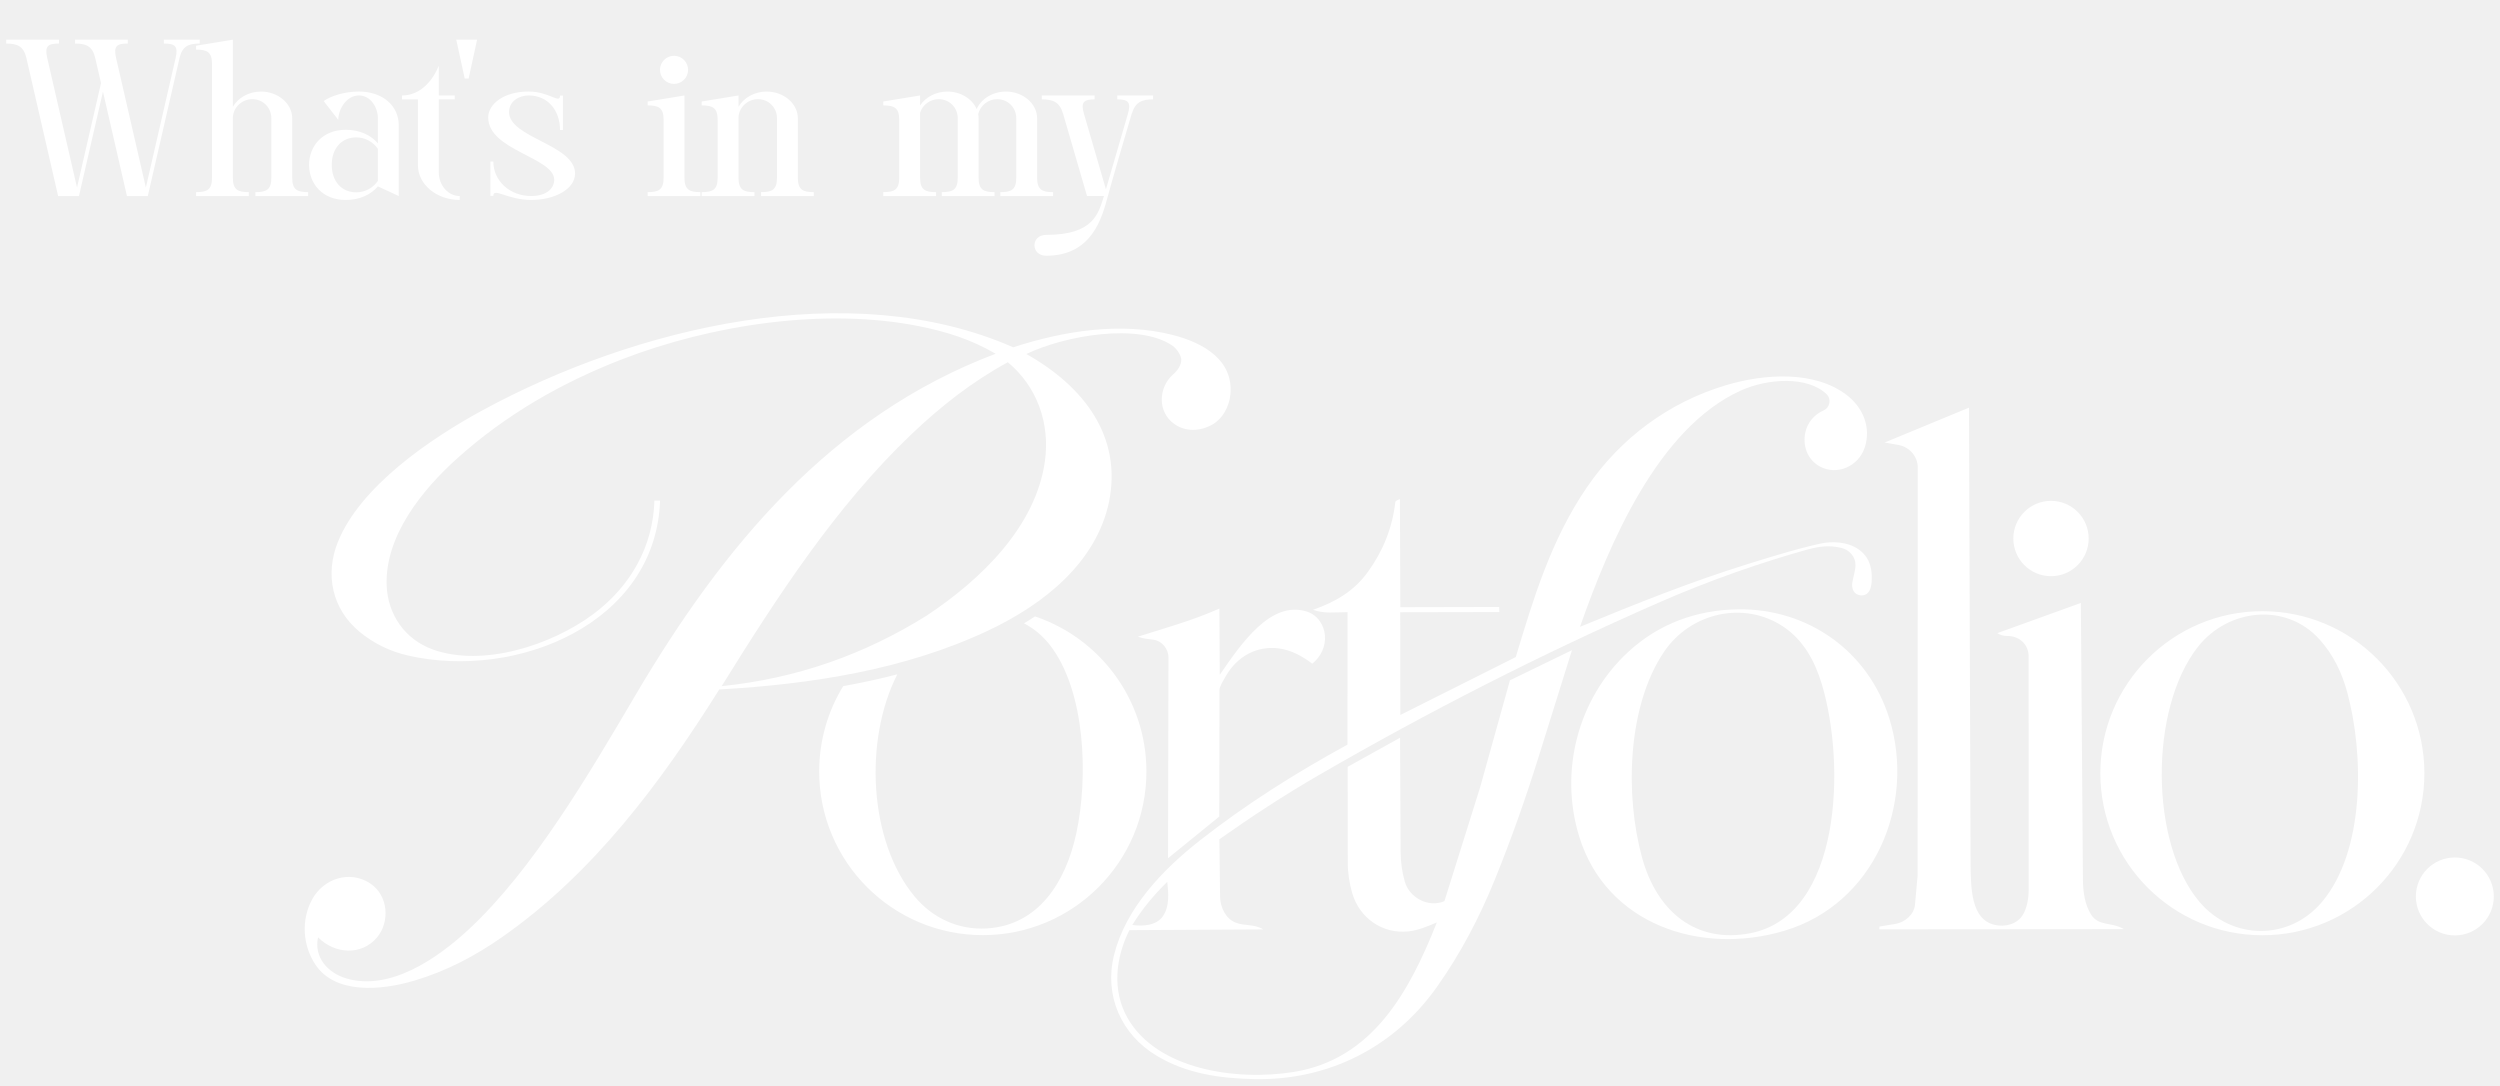
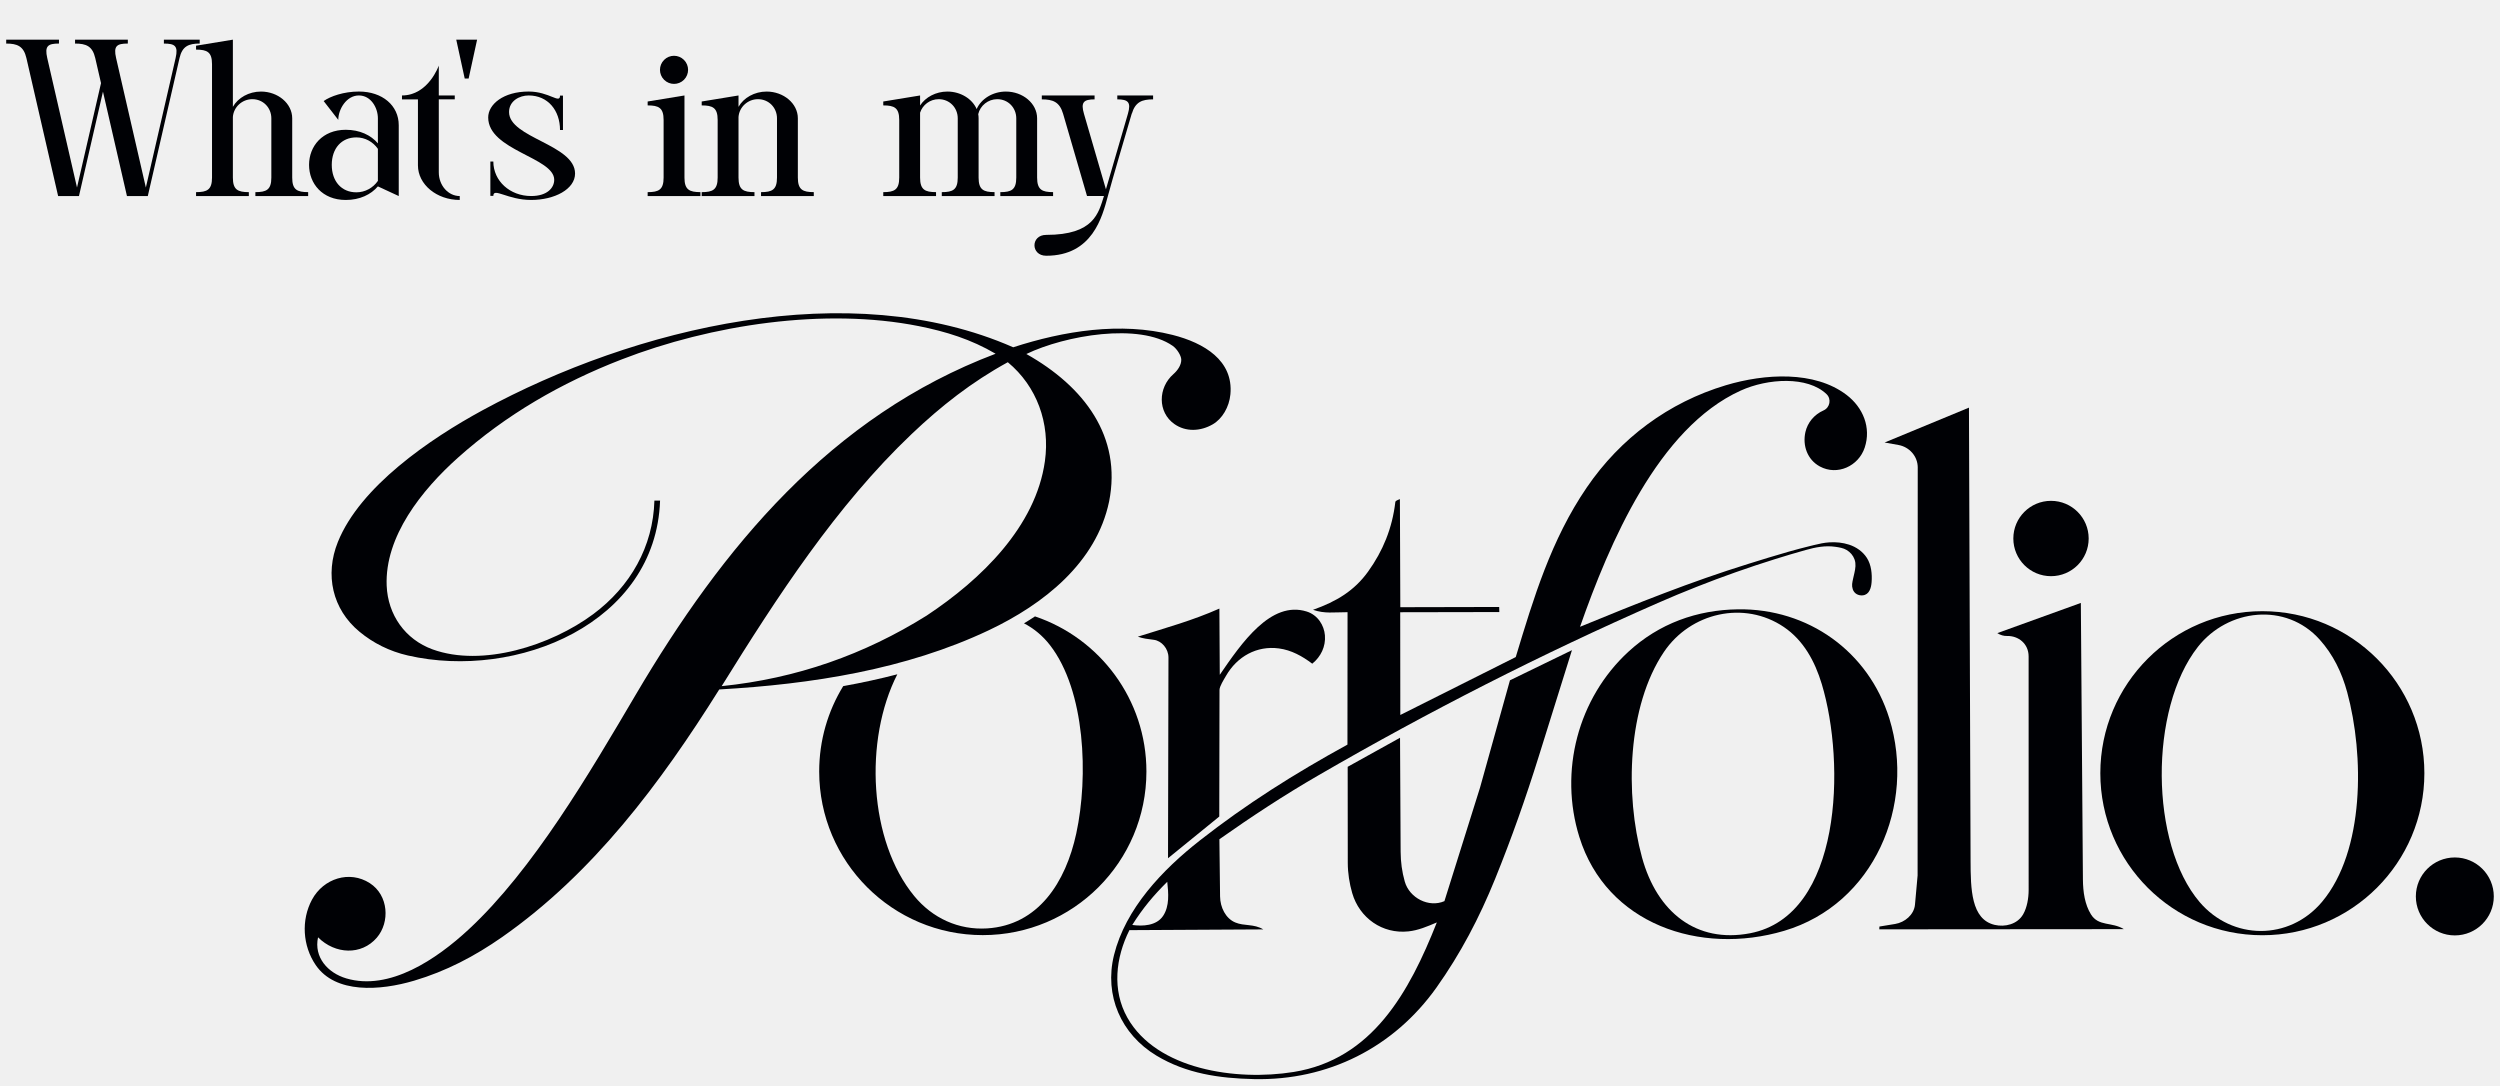
- <svg xmlns="http://www.w3.org/2000/svg" version="1.1" preserveAspectRatio="none" viewBox="0 0 201.482 87.467">
+ <svg xmlns="http://www.w3.org/2000/svg" version="1.1" fill="#000105" preserveAspectRatio="none" viewBox="0 0 201.482 87.467">
  <g>
    <g>
-       <path fill="#FFFFFF" d="M182.33,49.258c-7.212,0-13.058,5.846-13.058,13.058c0,7.212,5.846,13.058,13.058,13.058    c7.212,0,13.058-5.846,13.058-13.058C195.388,55.104,189.542,49.258,182.33,49.258z M187.14,72.683    c-2.646,3.147-7.231,3.102-9.86,0.023c-4.022-4.71-4.086-15.557-0.145-20.573c2.412-3.071,7.087-3.623,9.811-0.59    c1.089,1.213,1.783,2.632,2.223,4.249C190.54,60.834,190.587,68.584,187.14,72.683z" />
-       <path fill="#FFFFFF" d="M152.27,57.917c-1.683-5.435-6.561-8.884-12.197-8.81c-3.306,0.044-6.369,1.142-8.848,3.43    c-4.059,3.747-5.588,9.622-3.943,14.913c2.183,7.023,9.722,9.585,16.517,7.566C151.045,72.863,154.42,64.859,152.27,57.917z     M141.039,75.215c-4.331,0.827-7.494-1.703-8.702-6.106c-1.389-5.06-1.184-12.198,1.768-16.571    c2.135-3.163,6.457-4.172,9.662-2.005c1.579,1.068,2.5,2.755,3.055,4.593C148.751,61.521,148.456,73.799,141.039,75.215z" />
-       <path fill="#FFFFFF" d="M83.413,49.678c-0.295,0.196-0.59,0.383-0.887,0.559c0.786,0.409,1.504,0.993,2.099,1.762    c2.852,3.682,3.105,10.591,2.115,15.172c-0.854,3.946-3.062,7.397-7.191,7.653c-2.296,0.142-4.395-0.822-5.868-2.608    c-3.654-4.436-4.069-12.563-1.363-17.872c-1.39,0.363-2.842,0.68-4.362,0.954c-1.228,2.003-1.935,4.358-1.935,6.881    c0,7.282,5.904,13.186,13.186,13.186c7.282,0,13.186-5.904,13.186-13.186C92.393,56.368,88.633,51.435,83.413,49.678z" />
-       <circle fill="#FFFFFF" cx="197.842" cy="72.247" r="3.141" />
-       <path fill="#FFFFFF" d="M168.515,73.689c-0.489-0.792-0.638-1.793-0.646-2.815l-0.167-22.282l-6.732,2.433    c0.248,0.162,0.52,0.236,0.776,0.23c0.927-0.024,1.747,0.624,1.747,1.647l0.002,18.819c0,0.675-0.13,1.424-0.443,1.967    c-0.466,0.81-1.469,1.043-2.292,0.851c-1.912-0.444-1.937-2.916-1.945-5.179l-0.13-36.508l-6.799,2.812l1.118,0.199    c0.877,0.157,1.545,0.905,1.553,1.796c0,0.007,0,0.013,0,0.02l-0.011,32.883l-0.211,2.342c-0.073,0.813-0.817,1.433-1.599,1.561    l-1.268,0.208l-0.01,0.225l19.71-0.016C170.192,74.281,169.13,74.686,168.515,73.689z" />
-       <path fill="#FFFFFF" d="M165.296,46.437c1.677,0,3.036-1.359,3.036-3.036c0-1.677-1.359-3.036-3.036-3.036    s-3.036,1.359-3.036,3.036C162.261,45.078,163.62,46.437,165.296,46.437z" />
-       <path fill="#FFFFFF" d="M89.385,40.423c1.043-5.225-1.997-9.267-6.669-11.892c3.141-1.508,9.11-2.534,11.795-0.657    c0.345,0.241,0.689,0.79,0.691,1.118c0.004,0.432-0.291,0.86-0.634,1.161c-1.246,1.09-1.286,3.07,0.085,4.027    c0.92,0.643,2.094,0.589,3.08,0.022c0.768-0.442,1.333-1.391,1.429-2.424c0.252-2.72-2.109-4.137-4.659-4.785    c-4.181-1.062-8.769-0.328-12.846,0.997c-13.197-5.803-30.488-1.59-42.75,5.066c-4.287,2.327-9.883,6.169-11.677,10.625    c-1.062,2.637-0.451,5.416,1.739,7.229c1.11,0.92,2.419,1.578,3.9,1.918c8.778,2.011,19.993-2.593,20.328-12.485l-0.457,0.003    c-0.101,3.704-1.935,6.924-4.929,9.15c-3.406,2.532-8.944,4.295-12.947,2.841c-2.211-0.803-3.606-2.784-3.701-5.139    c-0.16-3.96,2.821-7.697,5.738-10.306c3.872-3.464,8.322-6.033,13.193-7.921c7.224-2.799,16.378-4.202,23.971-2.683    c2.166,0.434,4.186,1.054,6.173,2.222C66.938,33.544,58.23,44.123,51.22,56.016c-3.689,6.259-8.252,14.075-13.456,18.898    c-2.579,2.39-6.37,4.969-9.855,3.939c-1.495-0.442-2.625-1.709-2.277-3.311c1.378,1.376,3.497,1.468,4.734,0.031    c1.075-1.249,0.954-3.418-0.561-4.396c-1.633-1.054-3.74-0.382-4.661,1.331c-0.882,1.64-0.757,3.717,0.298,5.266    c1.592,2.338,5.202,2.072,7.93,1.264c2.58-0.763,4.888-1.972,7.096-3.516c7.336-5.131,12.766-12.406,17.498-19.956    c7.439-0.422,15.031-1.603,21.723-4.771C84.118,48.698,88.36,45.343,89.385,40.423z M74.677,49.617    c-5.012,3.137-10.503,5.071-16.516,5.682c4.479-7.214,9.228-14.531,15.303-20.31c2.374-2.258,4.852-4.205,7.758-5.796    c2.35,1.947,3.417,4.922,2.991,7.972C83.481,42.424,79.09,46.7,74.677,49.617z" />
-       <path fill="#FFFFFF" d="M121.691,54.828l-2.411,8.648l-2.87,9.149c-1.252,0.55-2.821-0.249-3.197-1.581    c-0.223-0.791-0.327-1.57-0.332-2.397l-0.048-9.19l-4.22,2.342l0.008,7.745c0.001,0.819,0.135,1.667,0.358,2.434    c0.584,2.005,2.43,3.311,4.531,3.085c0.794-0.085,1.505-0.39,2.289-0.723c-2.221,5.615-5.198,11.031-11.539,12.053    c-4.628,0.746-11.044-0.189-13.4-4.373c-1.253-2.226-0.944-4.85,0.162-7.057l10.79-0.06c-0.771-0.465-1.525-0.252-2.257-0.558    c-0.779-0.325-1.216-1.219-1.226-2.098l-0.055-4.611c2.629-1.85,5.216-3.55,8.024-5.175c8.856-5.125,17.923-9.749,27.304-13.861    c1.032-0.453,2.073-0.886,3.122-1.301c1.045-0.413,2.097-0.807,3.157-1.181c1.055-0.373,2.116-0.726,3.183-1.059    c0.816-0.257,1.636-0.499,2.459-0.731c0.791-0.223,1.593-0.381,2.414-0.257c0.301,0.046,0.616,0.094,0.882,0.251    c0.299,0.177,0.53,0.44,0.646,0.77c0.126,0.359,0.069,0.713-0.011,1.073c-0.006,0.029-0.013,0.059-0.02,0.088    c-0.029,0.127-0.061,0.253-0.087,0.38c-0.069,0.333-0.13,0.539-0.028,0.855c0.121,0.372,0.48,0.528,0.806,0.493    c0.534-0.057,0.678-0.604,0.713-1.062c0.049-0.649-0.022-1.397-0.382-1.956c-0.331-0.515-0.858-0.881-1.436-1.069    c-0.506-0.165-1.047-0.217-1.577-0.185c-0.425,0.025-0.842,0.119-1.254,0.22c-0.117,0.029-0.233,0.058-0.35,0.086    c-1.112,0.272-2.211,0.592-3.305,0.925c-0.543,0.166-1.086,0.335-1.628,0.503c-4.62,1.436-8.957,3.176-13.567,5.072    c2.357-6.725,6.302-16.023,12.948-19.036c2.187-0.992,5.393-1.181,6.92,0.287c0.407,0.391,0.277,1.081-0.239,1.309    c-0.774,0.342-1.295,0.998-1.464,1.743c-0.246,1.088,0.152,2.227,1.163,2.776c1.398,0.759,3.118-0.017,3.616-1.523    c0.532-1.609-0.129-3.228-1.466-4.246c-2.576-1.962-6.588-1.718-9.727-0.777c-4.61,1.381-8.493,4.265-11.203,8.233    c-2.884,4.222-4.283,8.9-5.727,13.673l-9.304,4.668l-0.008-8.28l7.987-0.015l-0.011-0.409l-7.968,0.018l-0.033-8.71    c-0.25,0.091-0.36,0.16-0.367,0.223c-0.247,2.128-1.001,3.955-2.199,5.621c-1.103,1.533-2.534,2.404-4.437,3.076    c0.946,0.328,1.661,0.193,2.784,0.192l-0.008,10.672c-4.278,2.348-8.158,4.797-11.883,7.716c-3.039,2.381-6.003,5.501-6.93,9.241    c-0.809,3.265,0.571,6.392,3.421,8.109c2.403,1.448,5.064,1.831,7.864,1.892c5.949,0.129,11.264-2.536,14.709-7.389    c1.93-2.72,3.446-5.606,4.716-8.739c1.335-3.294,2.475-6.531,3.536-9.928l2.66-8.513L121.691,54.828z M94.074,71.066    c0.095,0.912,0.195,1.955-0.338,2.752c-0.534,0.799-1.657,0.845-2.482,0.727C92.091,73.205,92.968,72.162,94.074,71.066z" />
-       <path fill="#FFFFFF" d="M98.274,49.047c-2.168,0.962-4.248,1.531-6.573,2.264c0.419,0.154,0.801,0.19,1.296,0.254    c0.617,0.081,1.174,0.703,1.173,1.432l-0.036,16.17l4.131-3.36l0.018-10.202c0-0.292,0.345-0.824,0.523-1.135    c0.899-1.57,2.493-2.448,4.262-2.212c1.006,0.134,1.88,0.618,2.691,1.231c0.693-0.562,1.096-1.389,1.02-2.292    c-0.067-0.793-0.566-1.629-1.469-1.913c-2.895-0.91-5.265,2.566-7.005,5.099L98.274,49.047z" />
-     </g>
-     <g>
      <g>
-         <path fill="#FFFFFF" d="M16.095,3.196v0.314c-0.887,0-1.405,0.207-1.627,1.169L11.912,15.8h-1.681L8.298,7.386L6.364,15.8H4.684     L2.128,4.68C1.905,3.712,1.388,3.511,0.5,3.511V3.196h4.253v0.314c-0.887,0-1.17,0.19-0.945,1.169l2.398,10.435L8.141,6.7     L7.676,4.68c-0.223-0.968-0.74-1.169-1.627-1.169V3.196h4.253v0.314c-0.888,0-1.17,0.191-0.945,1.169l2.398,10.435L14.153,4.68     c0.226-0.981-0.059-1.169-0.945-1.169V3.196h1.286H16.095z" />
-         <path fill="#FFFFFF" d="M24.835,15.484V15.8h-4.253v-0.315c0.888,0,1.286-0.189,1.286-1.168V9.535     c0-0.852-0.656-1.542-1.535-1.542c-0.815,0-1.509,0.633-1.565,1.435v4.889c0,0.979,0.398,1.168,1.286,1.168V15.8h-4.253v-0.315     c0.887,0,1.286-0.189,1.286-1.168v-9.15c0-0.979-0.399-1.168-1.286-1.168V3.683l2.967-0.486v5.413     c0.41-0.728,1.285-1.231,2.266-1.231c1.358,0,2.516,0.952,2.516,2.157v4.781C23.549,15.295,23.948,15.484,24.835,15.484z" />
-         <path fill="#FFFFFF" d="M32.136,10.089V15.8l-1.681-0.779c-0.56,0.661-1.46,1.095-2.589,1.095c-1.892,0-2.958-1.324-2.958-2.828     v-0.001c0-1.504,1.076-2.827,2.958-2.827c1.129,0,2.03,0.433,2.589,1.095V9.535c0-0.852-0.559-1.842-1.532-1.842     c-1.005,0-1.66,1.116-1.66,1.968l-1.178-1.517c0.536-0.383,1.625-0.767,2.838-0.767C30.824,7.378,32.136,8.51,32.136,10.089z      M30.455,11.995c-0.389-0.56-1.022-0.922-1.738-0.922c-1.182,0-1.979,0.871-1.979,2.214c0,1.342,0.797,2.213,1.979,2.213     c0.716,0,1.35-0.362,1.738-0.921V11.995z" />
-         <path fill="#FFFFFF" d="M37.052,15.8v0.315c-1.86,0-3.369-1.249-3.369-2.788V8.009h-1.286V7.693c2.127,0,2.967-2.406,2.967-2.406     v2.406h1.286v0.315h-1.286v5.879C35.363,14.943,36.119,15.8,37.052,15.8z" />
-         <path fill="#FFFFFF" d="M38.451,3.196l-0.683,3.135h-0.315l-0.683-3.135H38.451z" />
-         <path fill="#FFFFFF" d="M46.346,13.986c0,1.259-1.647,2.129-3.538,2.129c-1.896,0-3.049-1.027-3.049-0.33H39.52v-2.769h0.239     c0,1.572,1.341,2.783,3.049,2.783c1.293,0,1.858-0.659,1.858-1.309c0-1.804-5.321-2.367-5.321-5.023     c0-1.057,1.222-2.09,3.259-2.09c1.662,0,2.529,1.027,2.529,0.33h0.238v2.769h-0.238c0-1.572-0.97-2.783-2.529-2.783     c-0.734,0-1.578,0.436-1.578,1.337C41.025,11.117,46.346,11.646,46.346,13.986z" />
-         <path fill="#FFFFFF" d="M56.449,15.484V15.8h-4.253v-0.315c0.888,0,1.286-0.189,1.286-1.168V9.663     c0-0.978-0.398-1.168-1.286-1.168V8.18l2.967-0.486v6.623C55.163,15.295,55.562,15.484,56.449,15.484z M53.521,6.43     c-0.442-0.442-0.442-1.159,0-1.602s1.159-0.442,1.602,0s0.442,1.159,0,1.602S53.964,6.872,53.521,6.43z" />
-         <path fill="#FFFFFF" d="M65.586,15.484V15.8h-4.252v-0.315c0.887,0,1.286-0.189,1.286-1.168V9.535     c0-0.852-0.657-1.542-1.536-1.542c-0.815,0-1.509,0.633-1.565,1.435v4.889c0,0.979,0.398,1.168,1.286,1.168V15.8h-4.253v-0.315     c0.888,0,1.286-0.189,1.286-1.168V9.663c0-0.978-0.398-1.168-1.286-1.168V8.18l2.967-0.486v0.916     c0.41-0.728,1.285-1.231,2.266-1.231c1.358,0,2.516,0.952,2.516,2.157v4.781C64.3,15.295,64.699,15.484,65.586,15.484z" />
-         <path fill="#FFFFFF" d="M84.871,15.484V15.8h-4.253v-0.315c0.888,0,1.286-0.189,1.286-1.168V9.535     c0-0.852-0.657-1.542-1.535-1.542c-0.735,0-1.372,0.516-1.531,1.205c0.02,0.109,0.03,0.222,0.03,0.337v4.781     c0,0.979,0.399,1.168,1.286,1.168V15.8h-4.253v-0.315c0.888,0,1.286-0.189,1.286-1.168V9.535c0-0.852-0.656-1.542-1.535-1.542     c-0.694,0-1.3,0.459-1.5,1.091v5.232c0,0.979,0.398,1.168,1.286,1.168V15.8h-4.253v-0.315c0.888,0,1.286-0.189,1.286-1.168V9.663     c0-0.978-0.398-1.168-1.286-1.168V8.18l2.967-0.486v0.808c0.434-0.669,1.27-1.123,2.2-1.123c1.062,0,2.001,0.582,2.36,1.411     c0.36-0.823,1.297-1.411,2.356-1.411c1.358,0,2.516,0.952,2.516,2.157v4.781C83.585,15.295,83.983,15.484,84.871,15.484z" />
-         <path fill="#FFFFFF" d="M92.931,7.693v0.315c-0.887,0-1.437,0.204-1.718,1.168l0.021-0.099c-0.567,1.916-1.562,5.301-1.947,6.722     c-0.459,1.69-1.241,4.812-4.97,4.812c-1.258,0-1.266-1.681,0-1.681c3.878,0,4.215-1.776,4.654-3.132h-1.365L85.68,9.177     c-0.282-0.97-0.831-1.168-1.718-1.168V7.693h4.253v0.315c-0.888,0-1.125,0.24-0.854,1.168l1.769,6.081     c0.46-1.579,1.271-4.366,1.77-6.081c0.27-0.928,0.032-1.168-0.854-1.168V7.693H92.931z" />
+         <path d="M182.329,49.257c-7.212,0-13.058,5.846-13.058,13.058c0,7.212,5.846,13.058,13.058,13.058     c7.212,0,13.058-5.846,13.058-13.058C195.388,55.103,189.541,49.257,182.329,49.257z M187.139,72.683     c-2.646,3.147-7.231,3.102-9.86,0.023c-4.022-4.71-4.086-15.557-0.145-20.573c2.412-3.071,7.087-3.623,9.811-0.59     c1.089,1.213,1.783,2.632,2.223,4.249C190.54,60.834,190.587,68.583,187.139,72.683z" />
+         <path d="M152.27,57.916c-1.683-5.435-6.561-8.884-12.197-8.81c-3.306,0.044-6.369,1.142-8.848,3.43     c-4.059,3.747-5.588,9.622-3.943,14.913c2.183,7.023,9.722,9.585,16.517,7.566C151.044,72.862,154.42,64.859,152.27,57.916z      M141.038,75.215c-4.331,0.827-7.494-1.703-8.702-6.106c-1.389-5.06-1.184-12.198,1.768-16.571     c2.135-3.163,6.457-4.172,9.662-2.005c1.579,1.068,2.5,2.755,3.055,4.593C148.751,61.52,148.456,73.799,141.038,75.215z" />
+         <path d="M83.413,49.677c-0.295,0.196-0.59,0.383-0.887,0.559c0.786,0.409,1.504,0.993,2.099,1.762     c2.852,3.682,3.105,10.591,2.115,15.172c-0.854,3.946-3.062,7.397-7.191,7.653c-2.296,0.142-4.395-0.822-5.868-2.608     c-3.654-4.436-4.069-12.563-1.363-17.872c-1.39,0.363-2.842,0.68-4.362,0.954c-1.228,2.003-1.935,4.358-1.935,6.881     c0,7.282,5.904,13.186,13.186,13.186c7.282,0,13.186-5.904,13.186-13.186C92.392,56.367,88.632,51.434,83.413,49.677z" />
+         <circle cx="197.841" cy="72.246" r="3.141" />
+         <path d="M168.514,73.689c-0.489-0.792-0.638-1.793-0.646-2.815l-0.167-22.282l-6.732,2.433c0.248,0.162,0.52,0.236,0.776,0.23     c0.927-0.024,1.747,0.624,1.747,1.647l0.002,18.819c0,0.675-0.13,1.424-0.443,1.967c-0.466,0.81-1.469,1.043-2.292,0.851     c-1.912-0.444-1.937-2.916-1.945-5.179l-0.13-36.508l-6.799,2.812l1.118,0.199c0.877,0.157,1.545,0.905,1.553,1.796     c0,0.007,0,0.013,0,0.02l-0.011,32.883l-0.211,2.342c-0.073,0.813-0.817,1.433-1.599,1.561l-1.268,0.208l-0.01,0.225l19.71-0.016     C170.191,74.28,169.129,74.686,168.514,73.689z" />
+         <path d="M165.296,46.436c1.677,0,3.036-1.359,3.036-3.036c0-1.677-1.359-3.036-3.036-3.036s-3.036,1.359-3.036,3.036     C162.26,45.077,163.62,46.436,165.296,46.436z" />
+         <path d="M89.385,40.422c1.043-5.225-1.997-9.267-6.669-11.892c3.141-1.508,9.11-2.534,11.795-0.657     c0.345,0.241,0.689,0.79,0.691,1.118c0.004,0.432-0.291,0.86-0.634,1.161c-1.246,1.09-1.286,3.07,0.085,4.027     c0.92,0.643,2.094,0.589,3.08,0.022c0.768-0.442,1.333-1.391,1.429-2.424c0.252-2.72-2.109-4.137-4.659-4.785     c-4.181-1.062-8.769-0.328-12.846,0.997c-13.197-5.803-30.488-1.59-42.75,5.066c-4.287,2.327-9.883,6.169-11.677,10.625     c-1.062,2.637-0.451,5.416,1.739,7.229c1.11,0.92,2.419,1.578,3.9,1.918c8.778,2.011,19.993-2.593,20.328-12.485l-0.457,0.003     c-0.101,3.704-1.935,6.924-4.929,9.15c-3.406,2.532-8.944,4.295-12.947,2.841c-2.211-0.803-3.606-2.784-3.701-5.139     c-0.16-3.96,2.821-7.697,5.738-10.306c3.872-3.464,8.322-6.033,13.193-7.921c7.224-2.799,16.378-4.202,23.971-2.683     c2.166,0.434,4.186,1.054,6.173,2.222C66.937,33.543,58.23,44.122,51.22,56.015c-3.689,6.259-8.252,14.075-13.456,18.898     c-2.579,2.39-6.37,4.969-9.855,3.939c-1.495-0.442-2.625-1.709-2.277-3.311c1.378,1.376,3.497,1.468,4.734,0.031     c1.075-1.249,0.954-3.418-0.561-4.396c-1.633-1.054-3.74-0.382-4.661,1.331c-0.882,1.64-0.757,3.717,0.298,5.266     c1.592,2.338,5.202,2.072,7.93,1.264c2.58-0.763,4.888-1.972,7.096-3.516c7.336-5.131,12.766-12.406,17.498-19.956     c7.439-0.422,15.031-1.603,21.723-4.771C84.117,48.697,88.359,45.342,89.385,40.422z M74.677,49.616     c-5.012,3.137-10.503,5.071-16.516,5.682c4.479-7.214,9.228-14.531,15.303-20.31c2.374-2.258,4.852-4.205,7.758-5.796     c2.35,1.947,3.417,4.922,2.991,7.972C83.481,42.423,79.089,46.699,74.677,49.616z" />
+         <path d="M121.691,54.828l-2.411,8.648l-2.87,9.149c-1.252,0.55-2.821-0.249-3.197-1.581c-0.223-0.791-0.327-1.57-0.332-2.397     l-0.048-9.19l-4.22,2.342l0.008,7.745c0.001,0.819,0.135,1.667,0.358,2.434c0.584,2.005,2.43,3.311,4.531,3.085     c0.794-0.085,1.505-0.39,2.289-0.723c-2.221,5.615-5.198,11.031-11.539,12.053c-4.628,0.746-11.044-0.189-13.4-4.373     c-1.253-2.226-0.944-4.85,0.162-7.057l10.79-0.06c-0.771-0.465-1.525-0.252-2.257-0.558c-0.779-0.325-1.216-1.219-1.226-2.098     l-0.055-4.611c2.629-1.85,5.216-3.55,8.024-5.175c8.856-5.125,17.923-9.749,27.304-13.861c1.032-0.453,2.073-0.886,3.122-1.301     c1.045-0.413,2.097-0.807,3.157-1.181c1.055-0.373,2.116-0.726,3.183-1.059c0.816-0.257,1.636-0.499,2.459-0.731     c0.791-0.223,1.593-0.381,2.414-0.257c0.301,0.046,0.616,0.094,0.882,0.251c0.299,0.177,0.53,0.44,0.646,0.77     c0.126,0.359,0.069,0.713-0.011,1.073c-0.006,0.029-0.013,0.059-0.02,0.088c-0.029,0.127-0.061,0.253-0.087,0.38     c-0.069,0.333-0.13,0.539-0.028,0.855c0.121,0.372,0.48,0.528,0.806,0.493c0.534-0.057,0.678-0.604,0.713-1.062     c0.049-0.649-0.022-1.397-0.382-1.956c-0.331-0.515-0.858-0.881-1.436-1.069c-0.506-0.165-1.047-0.217-1.577-0.185     c-0.425,0.025-0.842,0.119-1.254,0.22c-0.117,0.029-0.233,0.058-0.35,0.086c-1.112,0.272-2.211,0.592-3.305,0.925     c-0.543,0.166-1.086,0.335-1.628,0.503c-4.62,1.436-8.957,3.176-13.567,5.072c2.357-6.725,6.302-16.023,12.948-19.036     c2.187-0.992,5.393-1.181,6.92,0.287c0.407,0.391,0.277,1.081-0.239,1.309c-0.774,0.342-1.295,0.998-1.464,1.743     c-0.246,1.088,0.152,2.227,1.163,2.776c1.398,0.759,3.118-0.017,3.616-1.523c0.532-1.609-0.129-3.228-1.466-4.246     c-2.576-1.962-6.588-1.718-9.727-0.777c-4.61,1.381-8.493,4.265-11.204,8.233c-2.884,4.222-4.283,8.9-5.727,13.673l-9.304,4.668     l-0.008-8.28l7.987-0.015l-0.011-0.409l-7.968,0.018l-0.033-8.71c-0.25,0.091-0.36,0.16-0.367,0.223     c-0.247,2.128-1.001,3.955-2.199,5.621c-1.103,1.533-2.534,2.404-4.437,3.076c0.946,0.328,1.661,0.193,2.784,0.192l-0.008,10.672     c-4.278,2.348-8.158,4.797-11.883,7.716c-3.039,2.381-6.003,5.501-6.93,9.241c-0.809,3.265,0.571,6.392,3.421,8.109     c2.403,1.448,5.064,1.831,7.864,1.892c5.949,0.129,11.264-2.536,14.709-7.389c1.93-2.72,3.446-5.606,4.716-8.739     c1.335-3.294,2.475-6.531,3.536-9.928l2.66-8.513L121.691,54.828z M94.073,71.066c0.095,0.912,0.195,1.955-0.338,2.752     c-0.534,0.799-1.657,0.845-2.482,0.727C92.091,73.205,92.967,72.162,94.073,71.066z" />
+         <path d="M98.274,49.047c-2.168,0.962-4.248,1.531-6.573,2.264c0.419,0.154,0.801,0.19,1.296,0.254     c0.617,0.081,1.174,0.703,1.173,1.432l-0.036,16.17l4.131-3.36l0.018-10.202c0-0.292,0.345-0.824,0.523-1.135     c0.899-1.57,2.493-2.448,4.262-2.212c1.006,0.134,1.88,0.618,2.691,1.231c0.693-0.562,1.096-1.389,1.02-2.292     c-0.067-0.793-0.566-1.629-1.469-1.913c-2.895-0.91-5.265,2.566-7.005,5.099L98.274,49.047z" />
+       </g>
+       <g>
+         <g>
+           <path d="M16.095,3.196v0.314c-0.887,0-1.405,0.207-1.627,1.169L11.912,15.8h-1.681L8.298,7.386L6.364,15.8H4.684L2.128,4.68      C1.905,3.712,1.388,3.511,0.5,3.511V3.196h4.253v0.314c-0.887,0-1.17,0.19-0.945,1.169l2.398,10.435L8.141,6.7L7.676,4.68      c-0.223-0.968-0.74-1.169-1.627-1.169V3.196h4.253v0.314c-0.888,0-1.17,0.191-0.945,1.169l2.398,10.435L14.153,4.68      c0.226-0.981-0.059-1.169-0.945-1.169V3.196h1.286H16.095z" />
+           <path d="M24.835,15.484V15.8h-4.253v-0.315c0.888,0,1.286-0.189,1.286-1.168V9.535c0-0.852-0.656-1.542-1.535-1.542      c-0.815,0-1.509,0.633-1.565,1.435v4.889c0,0.979,0.398,1.168,1.286,1.168V15.8h-4.253v-0.315c0.887,0,1.286-0.189,1.286-1.168      v-9.15c0-0.979-0.399-1.168-1.286-1.168V3.683l2.967-0.486v5.413c0.41-0.728,1.285-1.231,2.266-1.231      c1.358,0,2.516,0.952,2.516,2.157v4.781C23.549,15.295,23.948,15.484,24.835,15.484z" />
+           <path d="M32.136,10.089V15.8l-1.681-0.779c-0.56,0.661-1.46,1.095-2.589,1.095c-1.892,0-2.958-1.324-2.958-2.828v-0.001      c0-1.504,1.076-2.827,2.958-2.827c1.129,0,2.03,0.433,2.589,1.095V9.535c0-0.852-0.559-1.842-1.532-1.842      c-1.005,0-1.66,1.116-1.66,1.968l-1.178-1.517c0.536-0.383,1.625-0.767,2.838-0.767C30.824,7.378,32.136,8.51,32.136,10.089z       M30.455,11.995c-0.389-0.56-1.022-0.922-1.738-0.922c-1.182,0-1.979,0.871-1.979,2.214c0,1.342,0.797,2.213,1.979,2.213      c0.716,0,1.35-0.362,1.738-0.921V11.995z" />
+           <path d="M37.052,15.8v0.315c-1.86,0-3.369-1.249-3.369-2.788V8.009h-1.286V7.693c2.127,0,2.967-2.406,2.967-2.406v2.406h1.286      v0.315h-1.286v5.879C35.363,14.943,36.119,15.8,37.052,15.8z" />
+           <path d="M38.451,3.196l-0.683,3.135h-0.315l-0.683-3.135H38.451z" />
+           <path d="M46.346,13.986c0,1.259-1.647,2.129-3.538,2.129c-1.896,0-3.049-1.027-3.049-0.33H39.52v-2.769h0.239      c0,1.572,1.341,2.783,3.049,2.783c1.293,0,1.858-0.659,1.858-1.309c0-1.804-5.321-2.367-5.321-5.023      c0-1.057,1.222-2.09,3.259-2.09c1.662,0,2.529,1.027,2.529,0.33h0.238v2.769h-0.238c0-1.572-0.97-2.783-2.529-2.783      c-0.734,0-1.578,0.436-1.578,1.337C41.025,11.117,46.346,11.646,46.346,13.986z" />
+           <path d="M56.449,15.484V15.8h-4.253v-0.315c0.888,0,1.286-0.189,1.286-1.168V9.663c0-0.978-0.398-1.168-1.286-1.168V8.18      l2.967-0.486v6.623C55.163,15.295,55.562,15.484,56.449,15.484z M53.521,6.43c-0.442-0.442-0.442-1.159,0-1.602      s1.159-0.442,1.602,0s0.442,1.159,0,1.602S53.964,6.872,53.521,6.43z" />
+           <path d="M65.586,15.484V15.8h-4.252v-0.315c0.887,0,1.286-0.189,1.286-1.168V9.535c0-0.852-0.657-1.542-1.536-1.542      c-0.815,0-1.509,0.633-1.565,1.435v4.889c0,0.979,0.398,1.168,1.286,1.168V15.8h-4.253v-0.315c0.888,0,1.286-0.189,1.286-1.168      V9.663c0-0.978-0.398-1.168-1.286-1.168V8.18l2.967-0.486v0.916c0.41-0.728,1.285-1.231,2.266-1.231      c1.358,0,2.516,0.952,2.516,2.157v4.781C64.3,15.295,64.699,15.484,65.586,15.484z" />
+           <path d="M84.871,15.484V15.8h-4.253v-0.315c0.888,0,1.286-0.189,1.286-1.168V9.535c0-0.852-0.657-1.542-1.535-1.542      c-0.735,0-1.372,0.516-1.531,1.205c0.02,0.109,0.03,0.222,0.03,0.337v4.781c0,0.979,0.399,1.168,1.286,1.168V15.8h-4.253v-0.315      c0.888,0,1.286-0.189,1.286-1.168V9.535c0-0.852-0.656-1.542-1.535-1.542c-0.694,0-1.3,0.459-1.5,1.091v5.232      c0,0.979,0.398,1.168,1.286,1.168V15.8h-4.253v-0.315c0.888,0,1.286-0.189,1.286-1.168V9.663c0-0.978-0.398-1.168-1.286-1.168      V8.18l2.967-0.486v0.808c0.434-0.669,1.27-1.123,2.2-1.123c1.062,0,2.001,0.582,2.36,1.411c0.36-0.823,1.297-1.411,2.356-1.411      c1.358,0,2.516,0.952,2.516,2.157v4.781C83.585,15.295,83.983,15.484,84.871,15.484z" />
+           <path d="M92.931,7.693v0.315c-0.887,0-1.437,0.204-1.718,1.168l0.021-0.099c-0.567,1.916-1.562,5.301-1.947,6.722      c-0.459,1.69-1.241,4.812-4.97,4.812c-1.258,0-1.266-1.681,0-1.681c3.878,0,4.215-1.776,4.654-3.132h-1.365L85.68,9.177      c-0.282-0.97-0.831-1.168-1.718-1.168V7.693h4.253v0.315c-0.888,0-1.125,0.24-0.854,1.168l1.769,6.081      c0.46-1.579,1.271-4.366,1.77-6.081c0.27-0.928,0.032-1.168-0.854-1.168V7.693H92.931z" />
+         </g>
      </g>
    </g>
  </g>
</svg>
